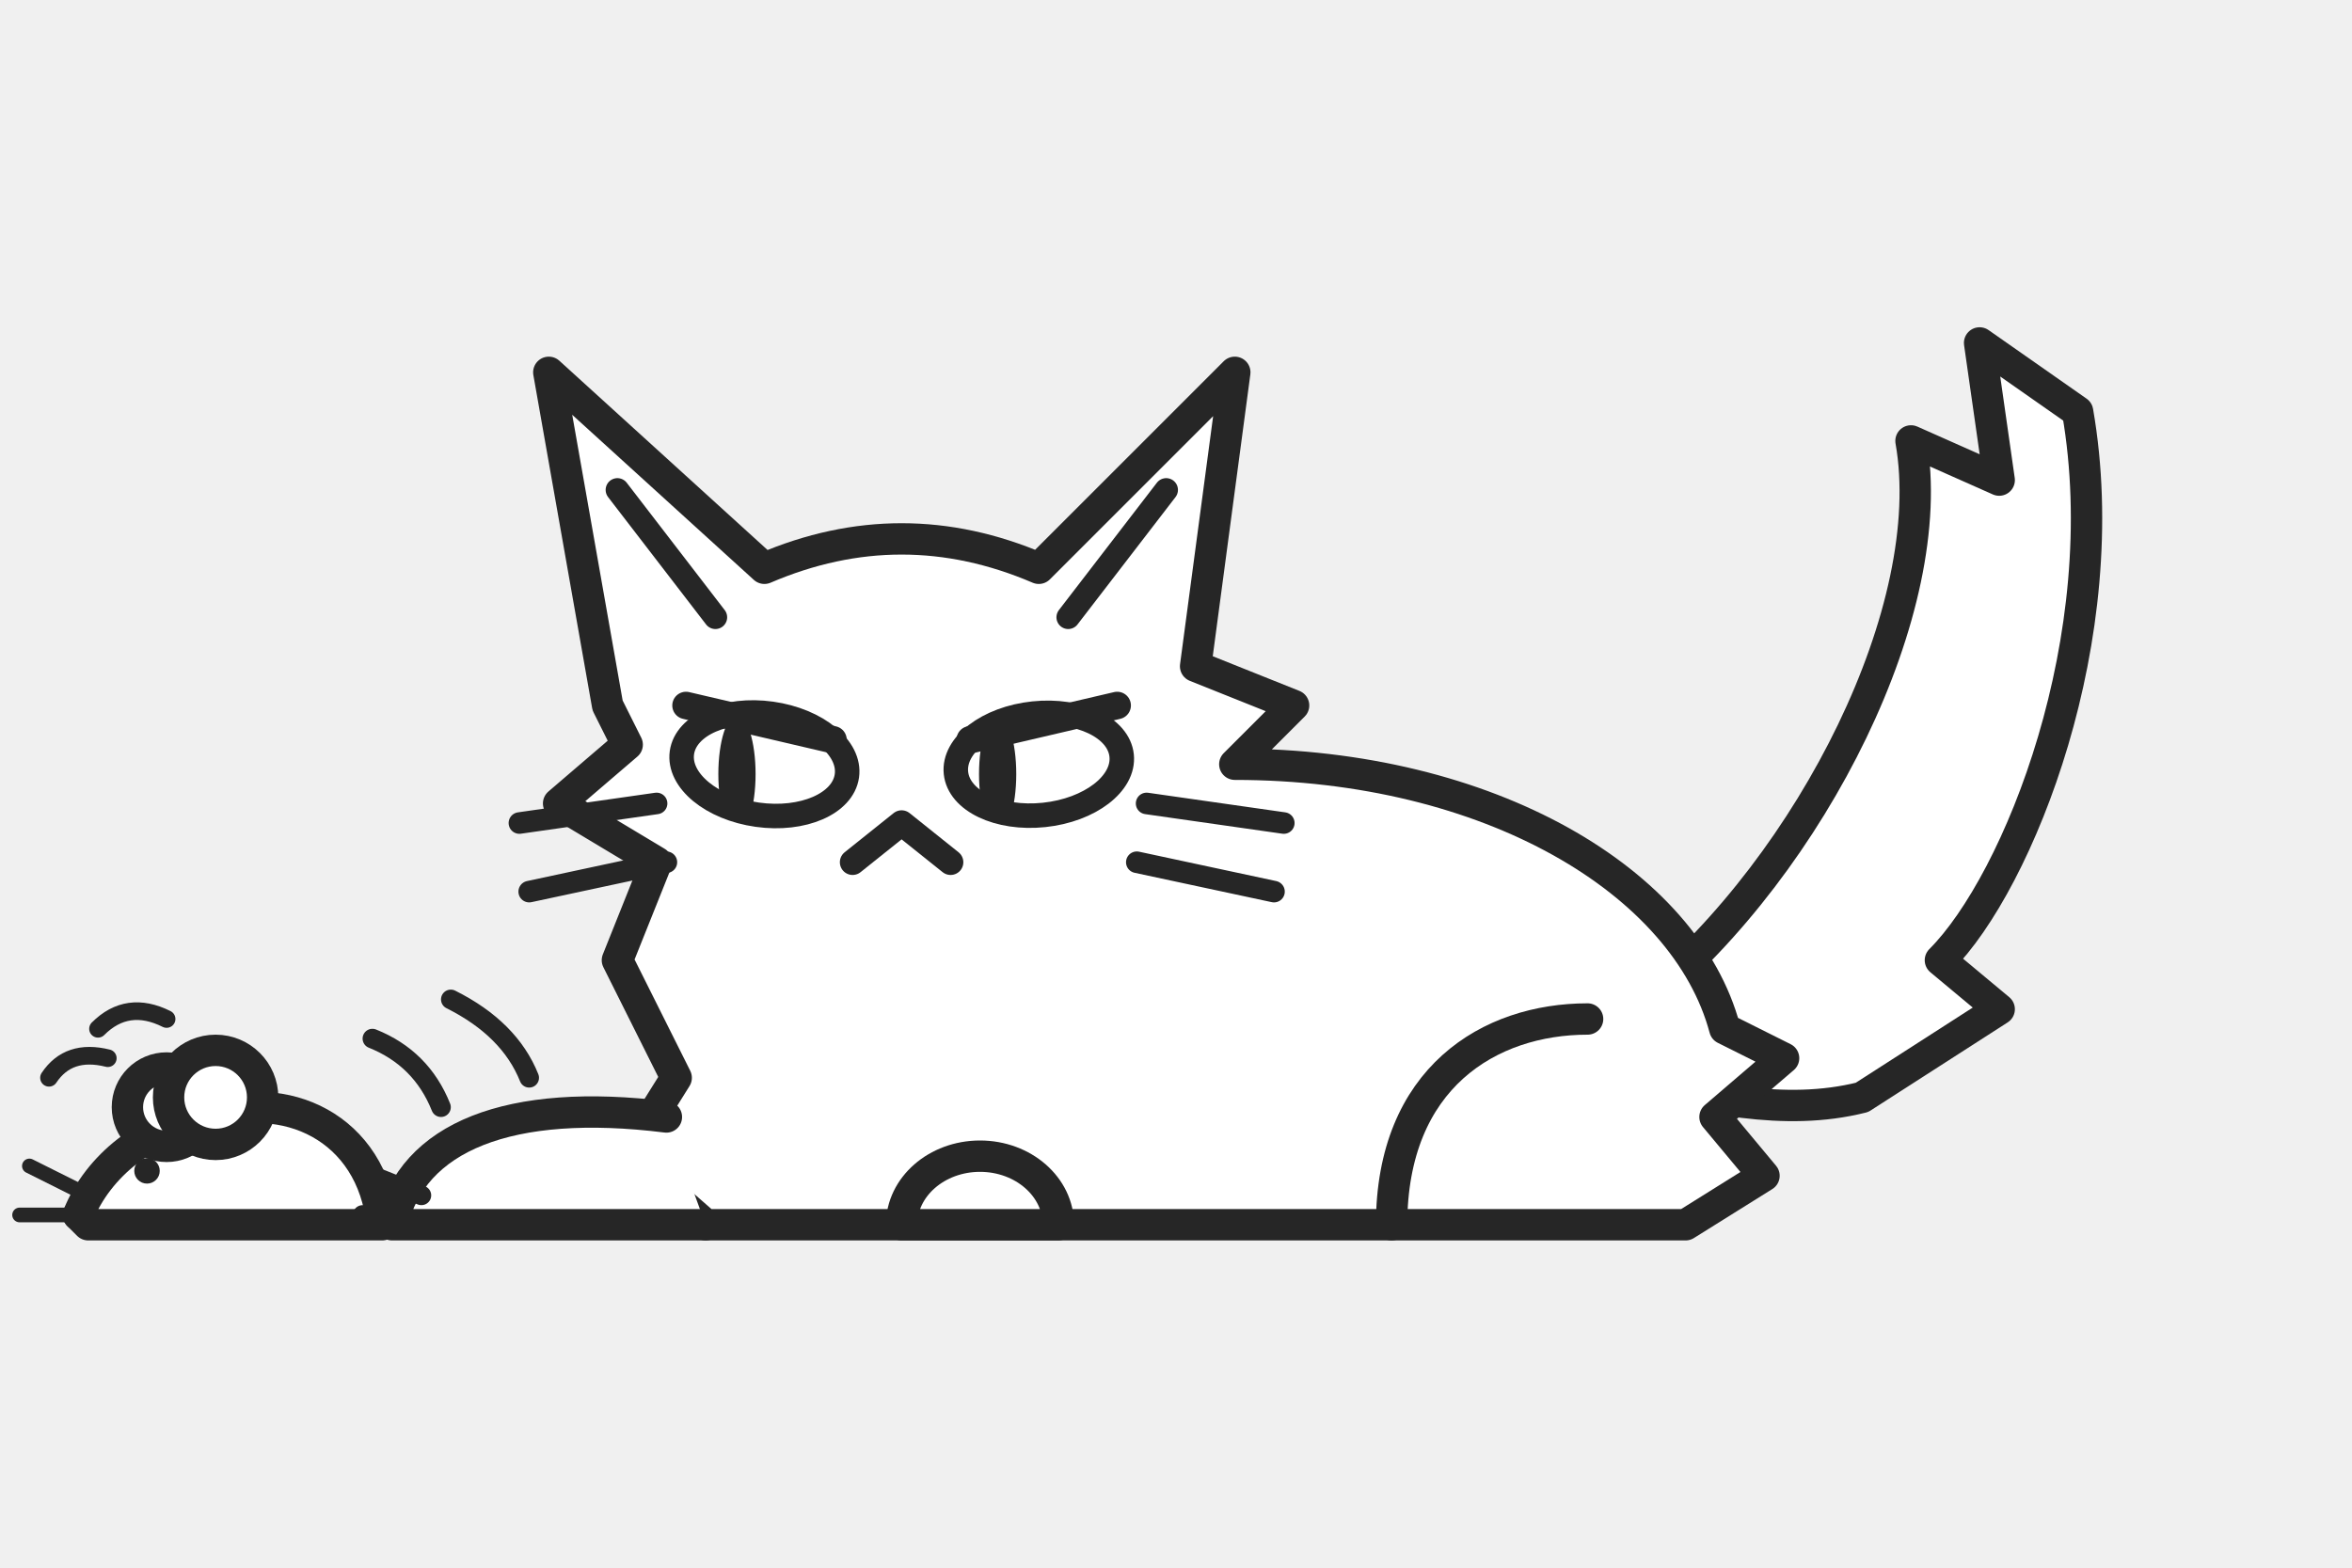
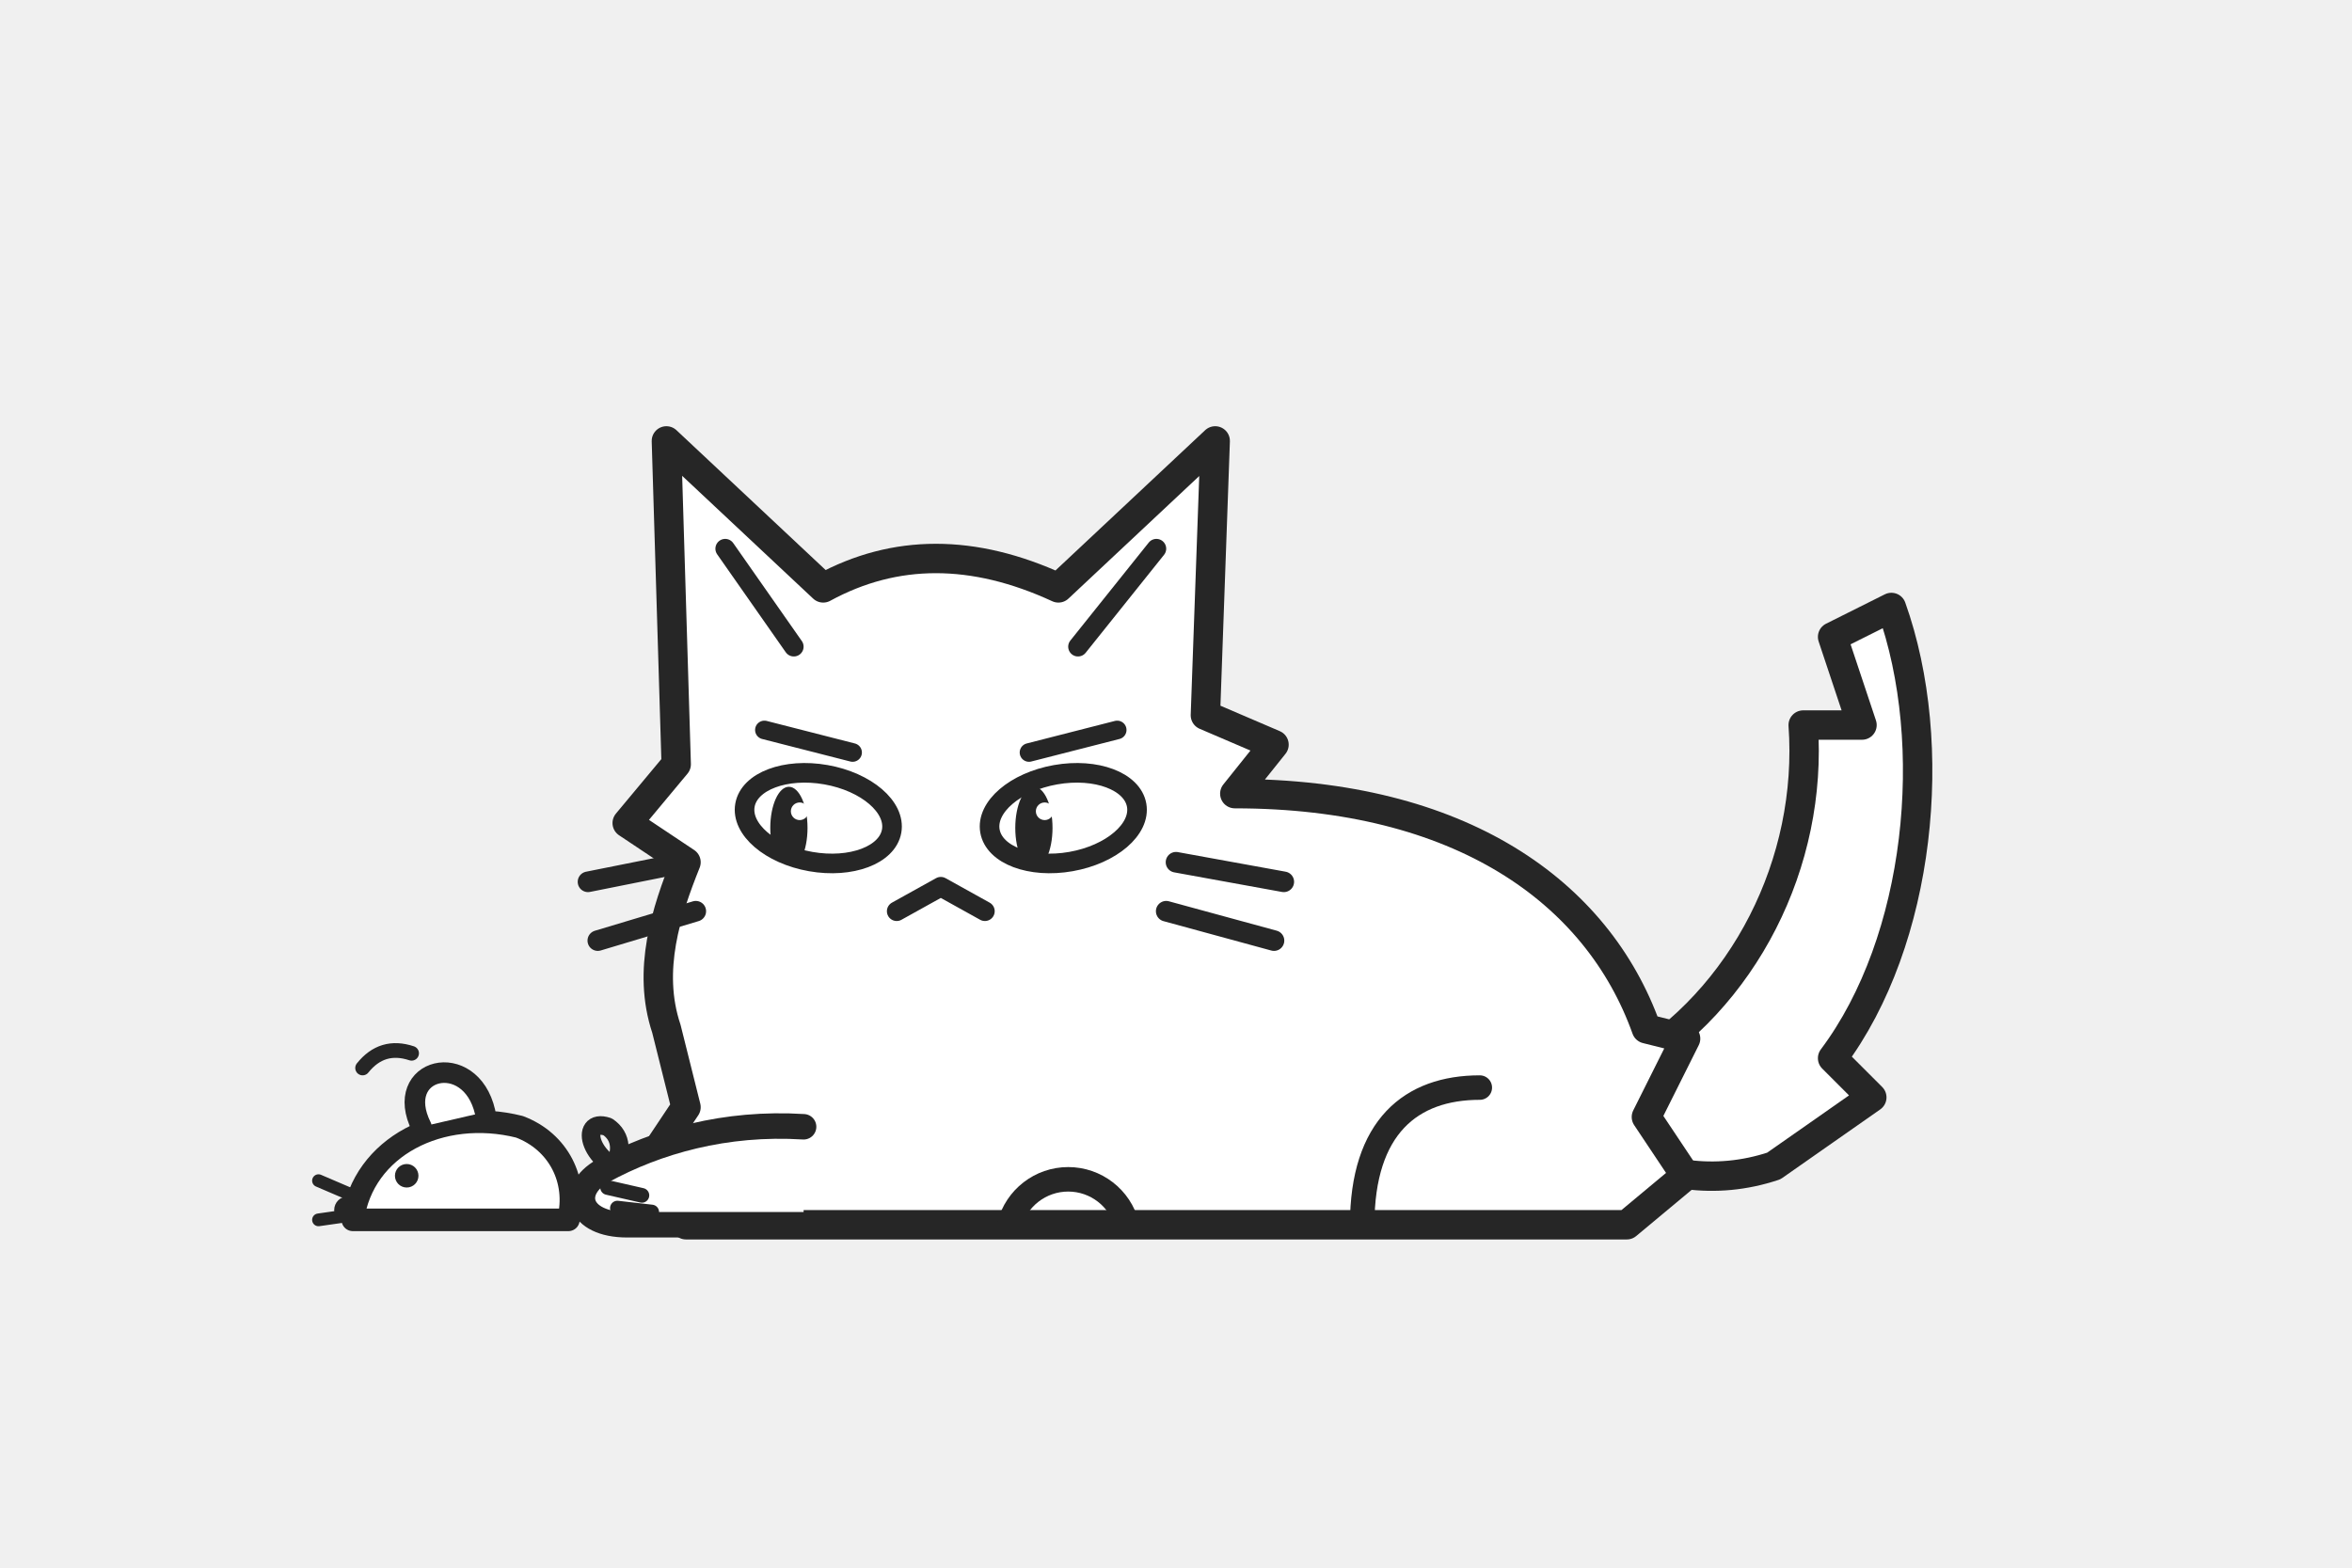
<svg xmlns="http://www.w3.org/2000/svg" viewBox="0 0 240 160" width="360" height="240">
  <defs>
    <clipPath id="left-eye-hunt">
-       <ellipse cx="78" cy="78" rx="8.5" ry="5.2" transform="rotate(8 78 78)" />
+       <ellipse cx="83.5" cy="83.5" rx="7.6" ry="4.5" transform="rotate(10 83.5 83.5)" />
    </clipPath>
    <clipPath id="right-eye-hunt">
-       <ellipse cx="106" cy="78" rx="8.5" ry="5.2" transform="rotate(-6 106 78)" />
+       <ellipse cx="108.5" cy="83.5" rx="7.6" ry="4.5" transform="rotate(-10 108.5 83.5)" />
    </clipPath>
  </defs>
-   <g fill="#ffffff" stroke="#262626" stroke-width="3.2" stroke-linecap="round" stroke-linejoin="round">
-     <path data-motion="MOUSE_TOY" d="M 38 123 C 48 125, 56 119, 63 123" fill="none" stroke-width="2.2" />
-     <path data-motion="MOUSE_TOY" d="M 8 124 C 10 119, 15 115, 21 114 C 29 111, 38 115, 39 125 L 9 125 Z" />
-     <circle data-motion="MOUSE_TOY" cx="17" cy="113" r="4" />
-     <circle data-motion="MOUSE_TOY" cx="22" cy="112" r="4.8" />
-     <circle data-motion="MOUSE_TOY" cx="8" cy="124" r="1.6" fill="#262626" stroke="none" />
-     <circle data-motion="MOUSE_TOY" cx="15" cy="119.5" r="1.3" fill="#262626" stroke="none" />
-     <line data-motion="MOUSE_TOY" x1="9" y1="122" x2="3" y2="119" stroke-width="1.5" />
-     <line data-motion="MOUSE_TOY" x1="9" y1="124" x2="2" y2="124" stroke-width="1.5" />
-     <path data-motion="MOUSE_TOY" d="M 10 105 Q 13 102 17 104" fill="none" stroke-width="1.8" />
-     <path data-motion="MOUSE_TOY" d="M 5 110 Q 7 107 11 108" fill="none" stroke-width="1.8" />
-     <path d="M 168 102 C 185 88, 198 62, 195 45 L 204 49 L 202 35 L 212 42 C 216 65, 206 90, 198 98 L 204 103 L 190 112 C 182 114, 174 112, 165 110 Z" />
-     <path data-role="body" d="M 62 72               L 56 38 L 78 58               Q 92 52 106 58               L 126 38 L 122 68               L 132 72 L 126 78               C 152 78, 172 90, 176 105               L 182 108 L 175 114 L 180 120 L 172 125               L 72 125               L 64 118 L 69 110 L 63 98 L 67 88 L 57 82 L 64 76 Z" />
-     <line x1="63" y1="50" x2="73" y2="63" stroke-width="2.4" />
-     <line x1="119" y1="50" x2="109" y2="63" stroke-width="2.4" />
-     <ellipse cx="78" cy="78" rx="8.5" ry="5.2" transform="rotate(8 78 78)" stroke-width="2.5" />
+   <g fill="#ffffff" stroke="#262626" stroke-width="3" stroke-linecap="round" stroke-linejoin="round">
+     <path data-motion="MOUSE_TOY" d="M 57 122 C 62 122, 65 117, 62 115 C 59 114, 60 119, 65 120" fill="none" stroke-width="1.9" />
+     <path data-motion="MOUSE_TOY" d="M 36 124.5 C 37 117, 45 113, 53 115 C 57 116.5, 59 120.5, 58 124.5 Z" stroke-width="2.3" />
+     <path data-motion="MOUSE_TOY" d="M 43 115 C 40 109, 48 107, 49.5 113.5" stroke-width="2.1" />
+     <circle data-motion="MOUSE_TOY" cx="35.5" cy="123.5" r="1.4" fill="#262626" stroke="none" />
+     <circle data-motion="MOUSE_TOY" cx="41.5" cy="120" r="1.2" fill="#262626" stroke="none" />
+     <line data-motion="MOUSE_TOY" x1="36" y1="122" x2="32.5" y2="120.5" stroke-width="1.3" />
+     <line data-motion="MOUSE_TOY" x1="36" y1="124" x2="32.5" y2="124.5" stroke-width="1.3" />
+     <path data-motion="MOUSE_TOY" d="M 37 109 Q 39 106.5 42 107.5" fill="none" stroke-width="1.5" />
+     <path d="M 166 109 C 178 102, 185 88, 184 74 L 190 74 L 187 65 L 193 62 C 198 76, 196 96, 187 108 L 191 112 L 181 119 C 175 121, 169 120, 164 117 Z" />
+     <path data-role="body" d="M 68 45 L 84 60 Q 95 54 108 60 L 124 45 L 123 73 L 130 76 L 126 81 C 149 81, 163 91, 168 105 L 172 106 L 168 114 L 172 120 L 166 125 L 70 125 L 66 119 L 70 113 L 68 105 C 66 99, 68 93, 70 88 L 64 84 L 69 78 Z" />
+     <line x1="74" y1="56" x2="81" y2="66" stroke-width="2" />
+     <line x1="118" y1="56" x2="110" y2="66" stroke-width="2" />
+     <ellipse cx="83.5" cy="83.5" rx="7.6" ry="4.5" transform="rotate(10 83.5 83.5)" stroke-width="2" />
    <g clip-path="url(#left-eye-hunt)">
-       <ellipse cx="75.2" cy="79" rx="1.9" ry="6" fill="#262626" stroke="none" />
+       <ellipse cx="80.5" cy="84.5" rx="1.9" ry="4.2" fill="#262626" stroke="none" />
+       <circle cx="81.6" cy="82.8" r="0.9" fill="#ffffff" stroke="none" />
    </g>
-     <ellipse cx="106" cy="78" rx="8.5" ry="5.2" transform="rotate(-6 106 78)" stroke-width="2.5" />
+     <ellipse cx="108.5" cy="83.5" rx="7.6" ry="4.5" transform="rotate(-10 108.5 83.5)" stroke-width="2" />
    <g clip-path="url(#right-eye-hunt)">
-       <ellipse cx="101.8" cy="79" rx="1.9" ry="6" fill="#262626" stroke="none" />
+       <ellipse cx="105.5" cy="84.5" rx="1.9" ry="4.2" fill="#262626" stroke="none" />
+       <circle cx="106.6" cy="82.8" r="0.9" fill="#ffffff" stroke="none" />
    </g>
-     <path d="M 70 72 L 85 75.5" fill="none" stroke-width="2.8" />
-     <path d="M 114 72 L 99 75.5" fill="none" stroke-width="2.8" />
-     <path d="M 87 88 L 92 84 L 97 88" fill="none" stroke-width="2.6" />
-     <line x1="53" y1="84" x2="67" y2="82" stroke-width="2.2" />
-     <line x1="54" y1="91" x2="68" y2="88" stroke-width="2.2" />
-     <line x1="117" y1="82" x2="131" y2="84" stroke-width="2.2" />
-     <line x1="116" y1="88" x2="130" y2="91" stroke-width="2.2" />
-     <path d="M 142 125 C 142 110, 152 104, 162 104" fill="none" />
-     <path d="M 92 125 A 8 7 0 0 1 108 125 Z" />
-     <path data-motion="MOUSE_PAW" d="M 68 114 C 52 112, 42 116, 40 125 L 72 125" />
-     <line data-motion="MOUSE_PAW" x1="38" y1="120" x2="43" y2="122" stroke-width="2" />
-     <line data-motion="MOUSE_PAW" x1="37" y1="124" x2="42" y2="125" stroke-width="2" />
-     <path data-motion="MOUSE_PAW" d="M 46 102 Q 52 105 54 110" fill="none" stroke-width="2" />
-     <path data-motion="MOUSE_PAW" d="M 38 106 Q 43 108 45 113" fill="none" stroke-width="2" />
+     <path d="M 78 74.5 L 87 76.8" fill="none" stroke-width="1.9" />
+     <path d="M 114 74.5 L 105 76.8" fill="none" stroke-width="1.9" />
+     <path d="M 91.5 93 L 96 90.5 L 100.5 93" fill="none" stroke-width="2" />
+     <line x1="60" y1="90" x2="70" y2="88" stroke-width="2.1" />
+     <line x1="61" y1="96" x2="71" y2="93" stroke-width="2.1" />
+     <line x1="120" y1="88" x2="131" y2="90" stroke-width="2.1" />
+     <line x1="119" y1="93" x2="130" y2="96" stroke-width="2.1" />
+     <path d="M 103 125 A 6.2 6.2 0 0 1 115 125" fill="none" stroke-width="2.5" />
+     <path d="M 139 125 C 139 115, 144 111, 151 111" fill="none" stroke-width="2.5" />
+     <path data-motion="MOUSE_PAW" d="M 82 115 C 74 114.5, 67 116.5, 61.5 119.5 C 58 121.5, 59 125, 64 125 L 82 125" stroke-width="2.6" />
+     <path data-motion="MOUSE_PAW" d="M 62 121.2 L 65.5 122 M 63 123.3 L 66.5 123.7" fill="none" stroke-width="1.5" />
  </g>
</svg>
